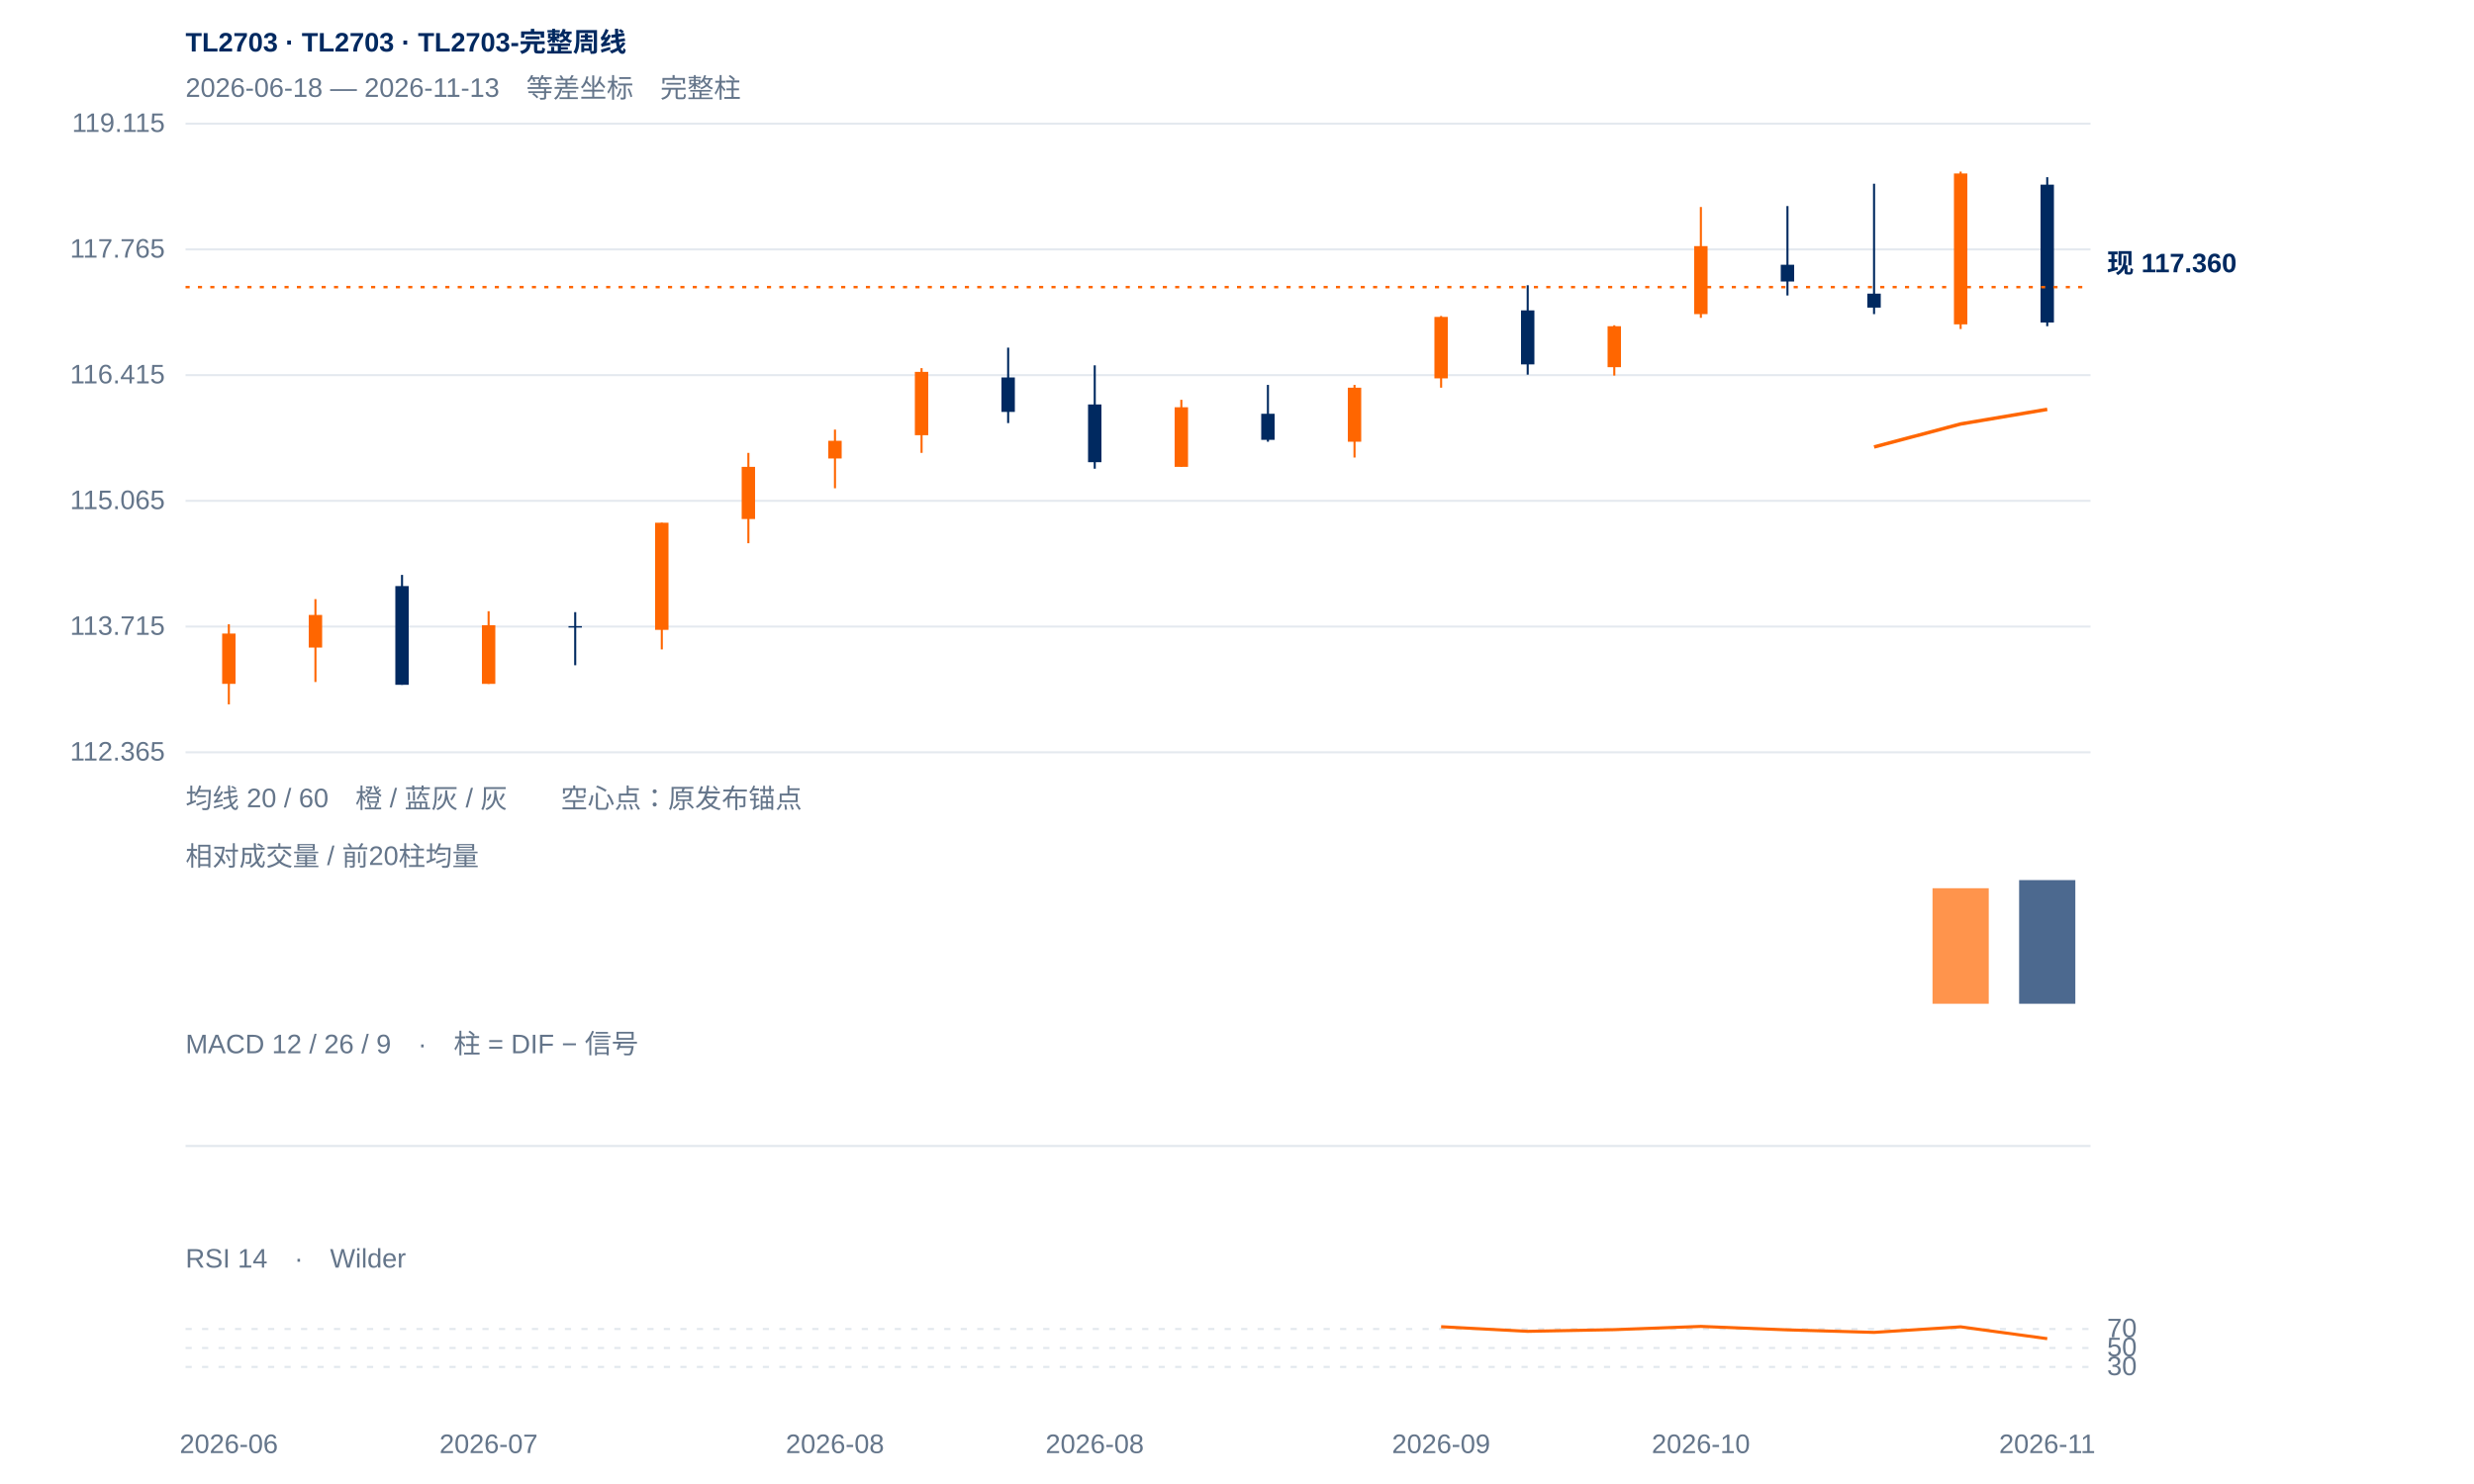
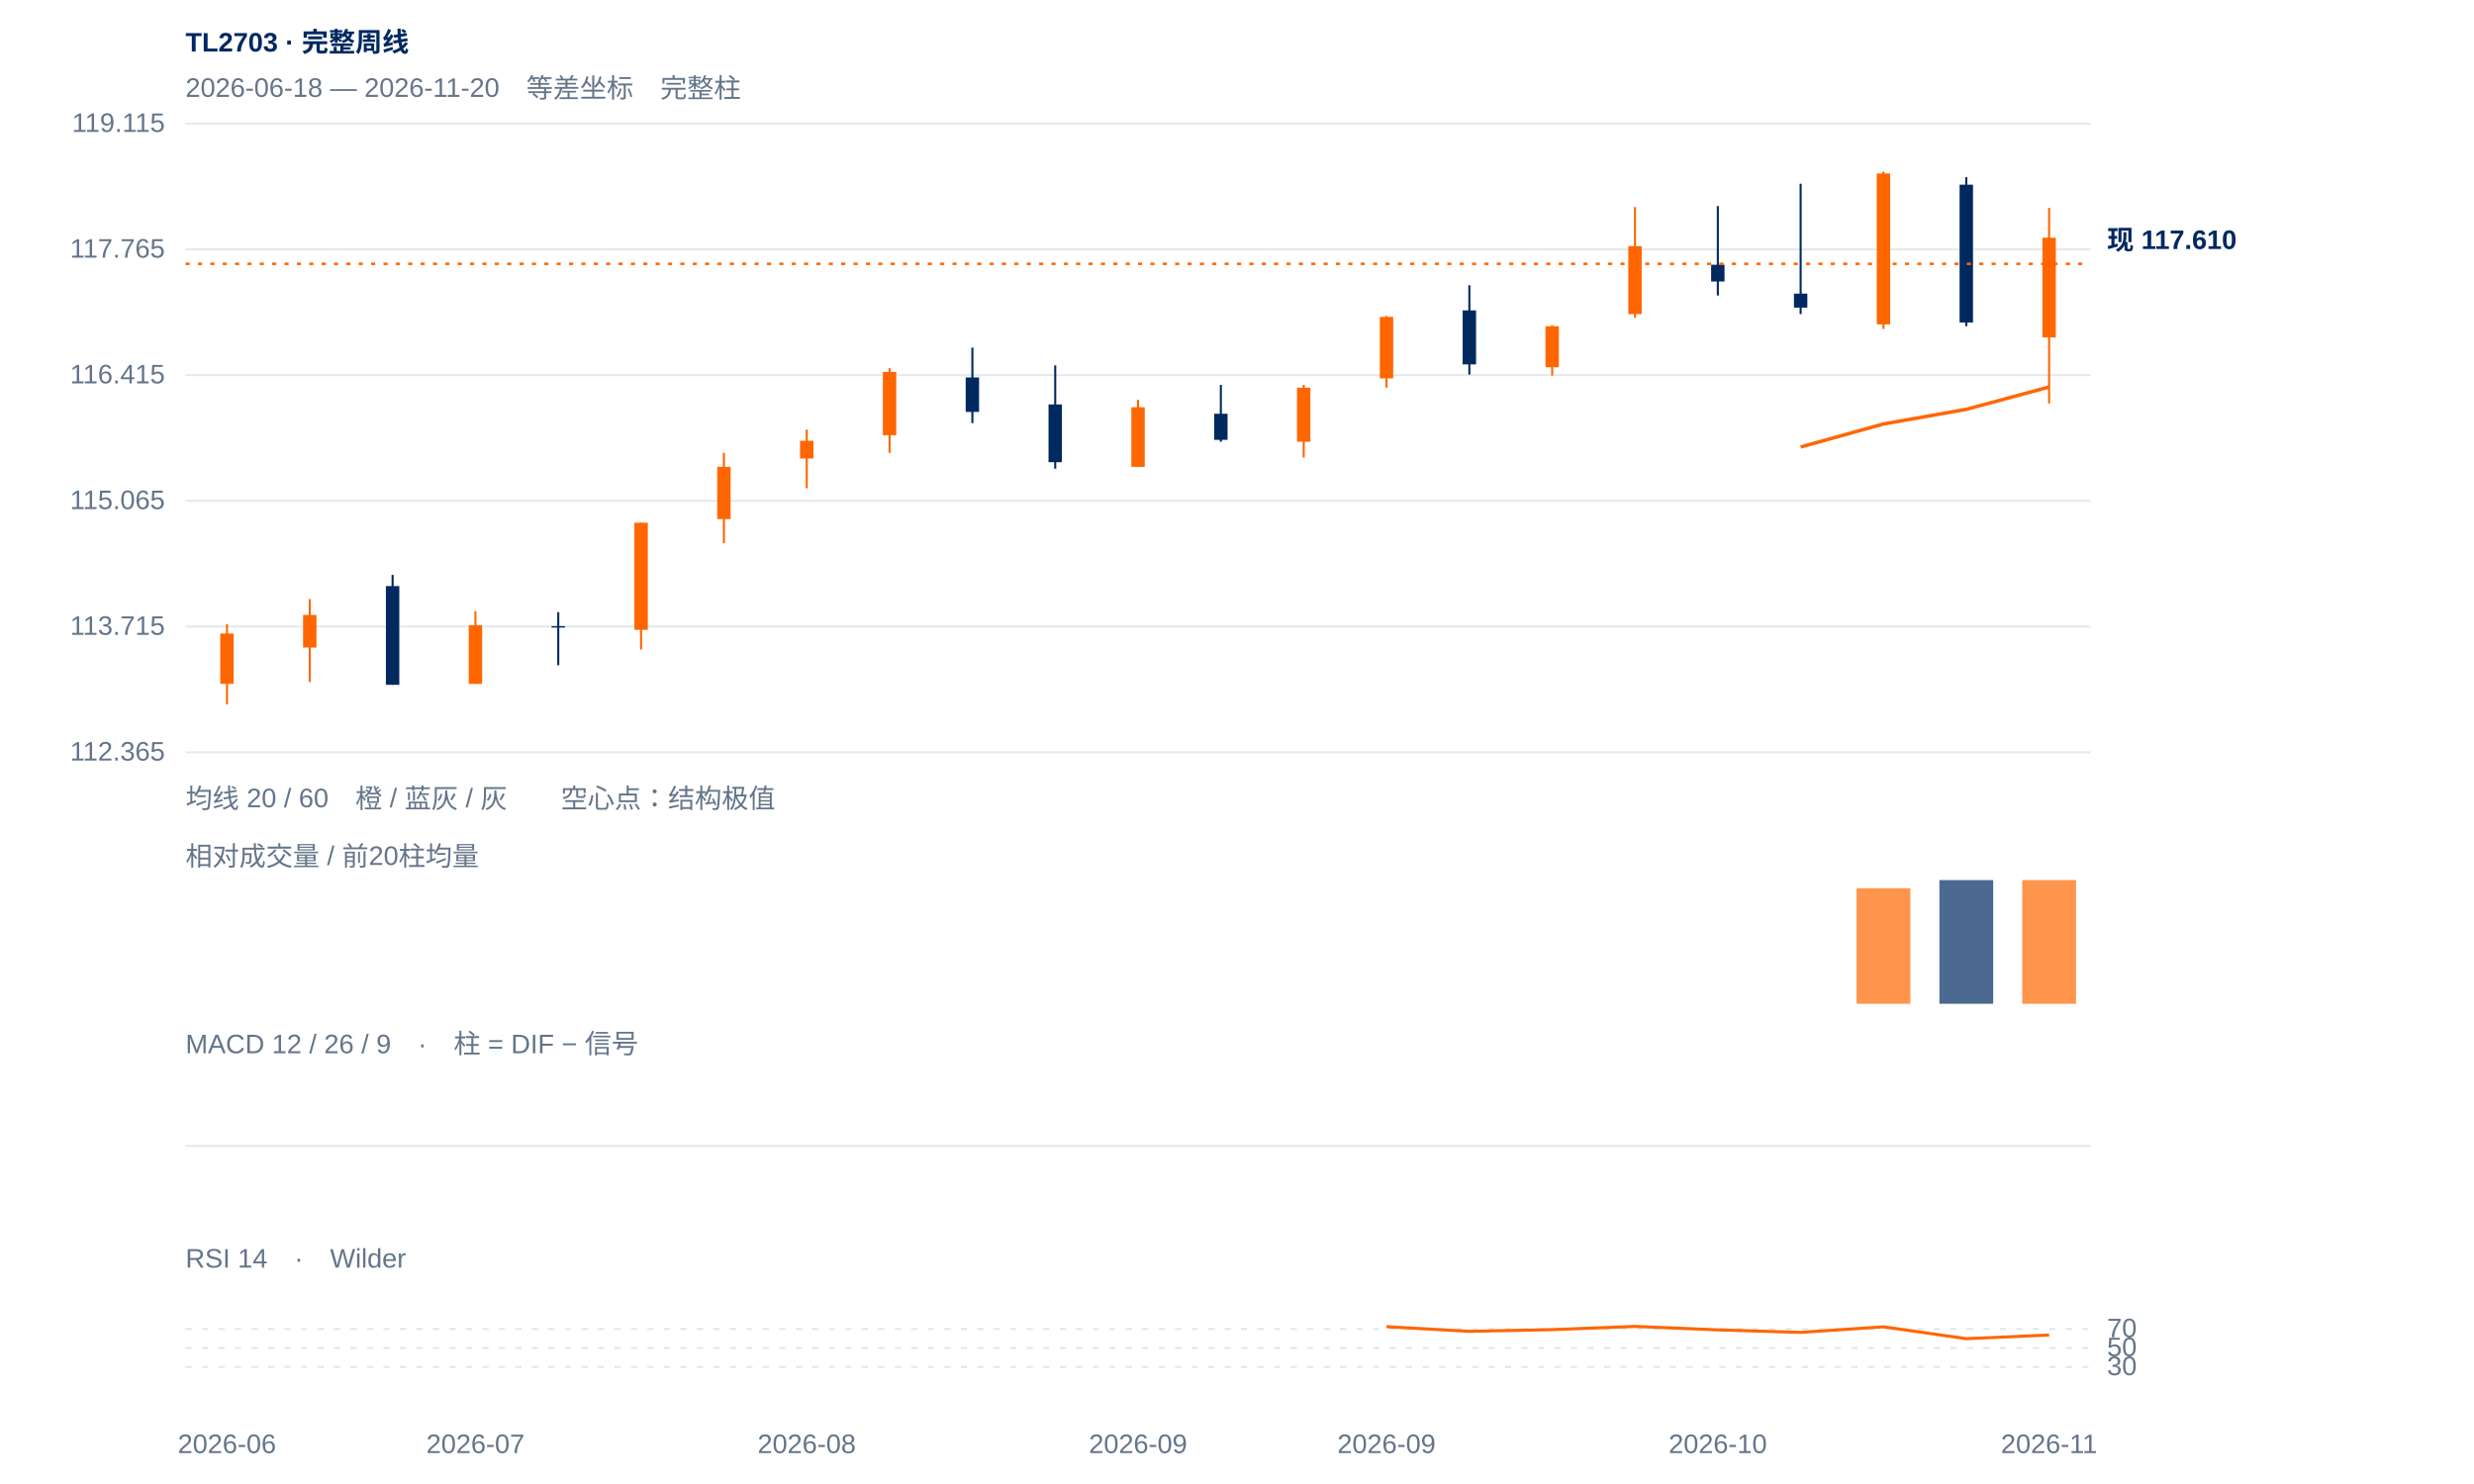
<svg xmlns="http://www.w3.org/2000/svg" viewBox="0 0 1200 720" role="img" aria-label="TL2703 TL2703-完整周线 真实价格与结构">
  <style>text{font:13px Microsoft YaHei,Arial,sans-serif;fill:#64758a}.b{font-weight:700;fill:#002960}</style>
  <rect width="100%" height="100%" fill="#fff" />
-   <text x="90.00" y="25.00" text-anchor="start" class="b">TL2703 · TL2703 · TL2703-完整周线</text>
-   <text x="90.00" y="47.00" text-anchor="start">2026-06-18 — 2026-11-13　等差坐标　完整柱</text>
+   <text x="90.00" y="25.00" text-anchor="start" class="b">TL2703 · 完整周线</text>
+   <text x="90.00" y="47.00" text-anchor="start">2026-06-18 — 2026-11-20　等差坐标　完整柱</text>
  <polyline points="90.00,365.00 1014.00,365.00" fill="none" stroke="#e4e9ef" stroke-width="1" />
  <text x="80.00" y="369.00" text-anchor="end">112.365</text>
  <polyline points="90.00,304.00 1014.00,304.00" fill="none" stroke="#e4e9ef" stroke-width="1" />
  <text x="80.00" y="308.00" text-anchor="end">113.715</text>
  <polyline points="90.00,243.00 1014.00,243.00" fill="none" stroke="#e4e9ef" stroke-width="1" />
  <text x="80.00" y="247.00" text-anchor="end">115.065</text>
  <polyline points="90.00,182.00 1014.00,182.00" fill="none" stroke="#e4e9ef" stroke-width="1" />
  <text x="80.00" y="186.00" text-anchor="end">116.415</text>
  <polyline points="90.00,121.00 1014.00,121.00" fill="none" stroke="#e4e9ef" stroke-width="1" />
  <text x="80.00" y="125.00" text-anchor="end">117.765</text>
  <polyline points="90.00,60.00 1014.00,60.00" fill="none" stroke="#e4e9ef" stroke-width="1" />
  <text x="80.00" y="64.00" text-anchor="end">119.115</text>
  <g>
-     <path d="M111.00,302.88V341.74" stroke="#FF6600" />
-     <rect x="107.75" y="307.39" width="6.50" height="24.40" fill="#FF6600" />
+     <path d="M110.09,302.88V341.74" stroke="#FF6600" />
+     <rect x="106.84" y="307.39" width="6.50" height="24.40" fill="#FF6600" />
  </g>
  <g>
-     <path d="M153.00,290.68V330.89" stroke="#FF6600" />
-     <rect x="149.75" y="298.36" width="6.50" height="15.82" fill="#FF6600" />
+     <path d="M150.26,290.68V330.89" stroke="#FF6600" />
+     <rect x="147.01" y="298.36" width="6.50" height="15.82" fill="#FF6600" />
  </g>
  <g>
-     <path d="M195.00,278.93V332.25" stroke="#002960" />
-     <rect x="191.75" y="284.35" width="6.50" height="47.90" fill="#002960" />
+     <path d="M190.43,278.93V332.25" stroke="#002960" />
+     <rect x="187.18" y="284.35" width="6.50" height="47.90" fill="#002960" />
  </g>
  <g>
-     <path d="M237.00,296.55V331.80" stroke="#FF6600" />
-     <rect x="233.75" y="303.33" width="6.50" height="28.47" fill="#FF6600" />
+     <path d="M230.61,296.55V331.80" stroke="#FF6600" />
+     <rect x="227.36" y="303.33" width="6.50" height="28.47" fill="#FF6600" />
  </g>
  <g>
-     <path d="M279.00,297.00V322.76" stroke="#002960" />
-     <rect x="275.75" y="303.78" width="6.50" height="0.70" fill="#002960" />
+     <path d="M270.78,297.00V322.76" stroke="#002960" />
+     <rect x="267.53" y="303.78" width="6.50" height="0.70" fill="#002960" />
  </g>
  <g>
-     <path d="M321.00,253.62V315.08" stroke="#FF6600" />
-     <rect x="317.75" y="253.62" width="6.50" height="51.97" fill="#FF6600" />
+     <path d="M310.96,253.62V315.08" stroke="#FF6600" />
+     <rect x="307.71" y="253.62" width="6.50" height="51.97" fill="#FF6600" />
  </g>
  <g>
-     <path d="M363.00,219.73V263.56" stroke="#FF6600" />
-     <rect x="359.75" y="226.51" width="6.50" height="25.31" fill="#FF6600" />
+     <path d="M351.13,219.73V263.56" stroke="#FF6600" />
+     <rect x="347.88" y="226.51" width="6.50" height="25.31" fill="#FF6600" />
  </g>
  <g>
-     <path d="M405.00,208.43V236.90" stroke="#FF6600" />
-     <rect x="401.75" y="213.86" width="6.50" height="8.59" fill="#FF6600" />
+     <path d="M391.30,208.43V236.90" stroke="#FF6600" />
+     <rect x="388.05" y="213.86" width="6.50" height="8.59" fill="#FF6600" />
  </g>
  <g>
-     <path d="M447.00,178.61V219.73" stroke="#FF6600" />
-     <rect x="443.75" y="180.42" width="6.50" height="30.73" fill="#FF6600" />
+     <path d="M431.48,178.61V219.73" stroke="#FF6600" />
+     <rect x="428.23" y="180.42" width="6.50" height="30.73" fill="#FF6600" />
  </g>
  <g>
-     <path d="M489.00,168.67V205.27" stroke="#002960" />
-     <rect x="485.75" y="183.13" width="6.50" height="16.72" fill="#002960" />
+     <path d="M471.65,168.67V205.27" stroke="#002960" />
+     <rect x="468.40" y="183.13" width="6.50" height="16.72" fill="#002960" />
  </g>
  <g>
-     <path d="M531.00,177.25V227.41" stroke="#002960" />
-     <rect x="527.75" y="196.23" width="6.50" height="28.02" fill="#002960" />
+     <path d="M511.83,177.25V227.41" stroke="#002960" />
+     <rect x="508.58" y="196.23" width="6.50" height="28.02" fill="#002960" />
  </g>
  <g>
-     <path d="M573.00,193.97V226.51" stroke="#FF6600" />
-     <rect x="569.75" y="197.59" width="6.50" height="28.92" fill="#FF6600" />
+     <path d="M552.00,193.97V226.51" stroke="#FF6600" />
+     <rect x="548.75" y="197.59" width="6.50" height="28.92" fill="#FF6600" />
  </g>
  <g>
-     <path d="M615.00,186.74V214.31" stroke="#002960" />
-     <rect x="611.75" y="200.75" width="6.50" height="12.65" fill="#002960" />
+     <path d="M592.17,186.74V214.31" stroke="#002960" />
+     <rect x="588.92" y="200.75" width="6.50" height="12.65" fill="#002960" />
  </g>
  <g>
-     <path d="M657.00,186.74V221.99" stroke="#FF6600" />
-     <rect x="653.75" y="188.10" width="6.50" height="26.21" fill="#FF6600" />
+     <path d="M632.35,186.74V221.99" stroke="#FF6600" />
+     <rect x="629.10" y="188.10" width="6.50" height="26.21" fill="#FF6600" />
  </g>
  <g>
-     <path d="M699.00,153.30V188.10" stroke="#FF6600" />
-     <rect x="695.75" y="153.76" width="6.50" height="29.82" fill="#FF6600" />
+     <path d="M672.52,153.30V188.10" stroke="#FF6600" />
+     <rect x="669.27" y="153.76" width="6.50" height="29.82" fill="#FF6600" />
  </g>
  <g>
-     <path d="M741.00,138.39V181.77" stroke="#002960" />
-     <rect x="737.75" y="150.59" width="6.50" height="26.21" fill="#002960" />
+     <path d="M712.70,138.39V181.77" stroke="#002960" />
+     <rect x="709.45" y="150.59" width="6.50" height="26.21" fill="#002960" />
  </g>
  <g>
-     <path d="M783.00,157.82V182.22" stroke="#FF6600" />
-     <rect x="779.75" y="158.27" width="6.50" height="19.88" fill="#FF6600" />
+     <path d="M752.87,157.82V182.22" stroke="#FF6600" />
+     <rect x="749.62" y="158.27" width="6.50" height="19.88" fill="#FF6600" />
  </g>
  <g>
-     <path d="M825.00,100.43V154.21" stroke="#FF6600" />
-     <rect x="821.75" y="119.41" width="6.50" height="32.99" fill="#FF6600" />
+     <path d="M793.04,100.43V154.21" stroke="#FF6600" />
+     <rect x="789.79" y="119.41" width="6.50" height="32.99" fill="#FF6600" />
  </g>
  <g>
-     <path d="M867.00,99.98V143.36" stroke="#002960" />
-     <rect x="863.75" y="128.45" width="6.50" height="8.13" fill="#002960" />
+     <path d="M833.22,99.98V143.36" stroke="#002960" />
+     <rect x="829.97" y="128.45" width="6.50" height="8.13" fill="#002960" />
  </g>
  <g>
-     <path d="M909.00,89.14V152.40" stroke="#002960" />
-     <rect x="905.75" y="142.46" width="6.50" height="6.78" fill="#002960" />
+     <path d="M873.39,89.14V152.40" stroke="#002960" />
+     <rect x="870.14" y="142.46" width="6.50" height="6.78" fill="#002960" />
  </g>
  <g>
-     <path d="M951.00,83.26V159.63" stroke="#FF6600" />
-     <rect x="947.75" y="84.17" width="6.50" height="73.20" fill="#FF6600" />
+     <path d="M913.57,83.26V159.63" stroke="#FF6600" />
+     <rect x="910.32" y="84.17" width="6.50" height="73.20" fill="#FF6600" />
  </g>
  <g>
-     <path d="M993.00,85.97V158.27" stroke="#002960" />
-     <rect x="989.75" y="89.59" width="6.50" height="66.88" fill="#002960" />
+     <path d="M953.74,85.97V158.27" stroke="#002960" />
+     <rect x="950.49" y="89.59" width="6.50" height="66.88" fill="#002960" />
  </g>
-   <polyline points="909.00,216.86 951.00,205.70 993.00,198.60" fill="none" stroke="#FF6600" stroke-width="1.7" />
-   <polyline points="90.00,139.30 1014.00,139.30" fill="none" stroke="#FF6600" stroke-width="1.2" stroke-dasharray="2 4" />
-   <text x="1022.00" y="132.30" text-anchor="start" class="b">现 117.360</text>
-   <text x="90.00" y="392.00" text-anchor="start">均线 20 / 60　橙 / 蓝灰 / 灰　　空心点：原发布锚点</text>
+   <g>
+     <path d="M993.91,100.89V195.78" stroke="#FF6600" />
+     <rect x="990.66" y="115.35" width="6.50" height="48.35" fill="#FF6600" />
+   </g>
+   <polyline points="873.39,216.86 913.57,205.70 953.74,198.60 993.91,187.76" fill="none" stroke="#FF6600" stroke-width="1.7" />
+   <polyline points="90.00,128.00 1014.00,128.00" fill="none" stroke="#FF6600" stroke-width="1.2" stroke-dasharray="2 4" />
+   <text x="1022.00" y="121.00" text-anchor="start" class="b">现 117.610</text>
+   <text x="90.00" y="392.00" text-anchor="start">均线 20 / 60　橙 / 蓝灰 / 灰　　空心点：结构极值</text>
  <text x="90.00" y="420.00" text-anchor="start">相对成交量 / 前20柱均量</text>
-   <rect x="937.36" y="430.95" width="27.27" height="56.05" fill="#FF6600" opacity=".7" />
-   <rect x="979.36" y="427.00" width="27.27" height="60.00" fill="#002960" opacity=".7" />
+   <rect x="900.52" y="430.95" width="26.09" height="56.05" fill="#FF6600" opacity=".7" />
+   <rect x="940.70" y="427.00" width="26.09" height="60.00" fill="#002960" opacity=".7" />
+   <rect x="980.87" y="427.00" width="26.09" height="60.00" fill="#FF6600" opacity=".7" />
  <text x="90.00" y="511.00" text-anchor="start">MACD 12 / 26 / 9　·　柱 = DIF − 信号</text>
  <polyline points="90.00,556.00 1014.00,556.00" fill="none" stroke="#e1e7ed" stroke-width="1" />
  <polyline points="" fill="none" stroke="#FF6600" stroke-width="1.2" />
  <polyline points="" fill="none" stroke="#002960" stroke-width="1.2" />
  <text x="90.00" y="615.00" text-anchor="start">RSI 14　·　Wilder</text>
  <polyline points="90.00,663.20 1014.00,663.20" fill="none" stroke="#e1e7ed" stroke-width="1" stroke-dasharray="3 5" />
  <text x="1022.00" y="667.20" text-anchor="start">30</text>
  <polyline points="90.00,654.00 1014.00,654.00" fill="none" stroke="#e1e7ed" stroke-width="1" stroke-dasharray="3 5" />
  <text x="1022.00" y="658.00" text-anchor="start">50</text>
  <polyline points="90.00,644.80 1014.00,644.80" fill="none" stroke="#e1e7ed" stroke-width="1" stroke-dasharray="3 5" />
  <text x="1022.00" y="648.80" text-anchor="start">70</text>
-   <polyline points="699.00,643.68 741.00,645.93 783.00,645.11 825.00,643.54 867.00,645.22 909.00,646.44 951.00,643.74 993.00,649.49" fill="none" stroke="#FF6600" stroke-width="1.5" />
-   <text x="111.00" y="705.00" text-anchor="middle">2026-06</text>
-   <text x="237.00" y="705.00" text-anchor="middle">2026-07</text>
-   <text x="405.00" y="705.00" text-anchor="middle">2026-08</text>
-   <text x="531.00" y="705.00" text-anchor="middle">2026-08</text>
-   <text x="699.00" y="705.00" text-anchor="middle">2026-09</text>
-   <text x="825.00" y="705.00" text-anchor="middle">2026-10</text>
-   <text x="993.00" y="705.00" text-anchor="middle">2026-11</text>
+   <polyline points="672.52,643.68 712.70,645.93 752.87,645.11 793.04,643.54 833.22,645.22 873.39,646.44 913.57,643.74 953.74,649.49 993.91,647.72" fill="none" stroke="#FF6600" stroke-width="1.5" />
+   <text x="110.09" y="705.00" text-anchor="middle">2026-06</text>
+   <text x="230.61" y="705.00" text-anchor="middle">2026-07</text>
+   <text x="391.30" y="705.00" text-anchor="middle">2026-08</text>
+   <text x="552.00" y="705.00" text-anchor="middle">2026-09</text>
+   <text x="672.52" y="705.00" text-anchor="middle">2026-09</text>
+   <text x="833.22" y="705.00" text-anchor="middle">2026-10</text>
+   <text x="993.91" y="705.00" text-anchor="middle">2026-11</text>
</svg>
